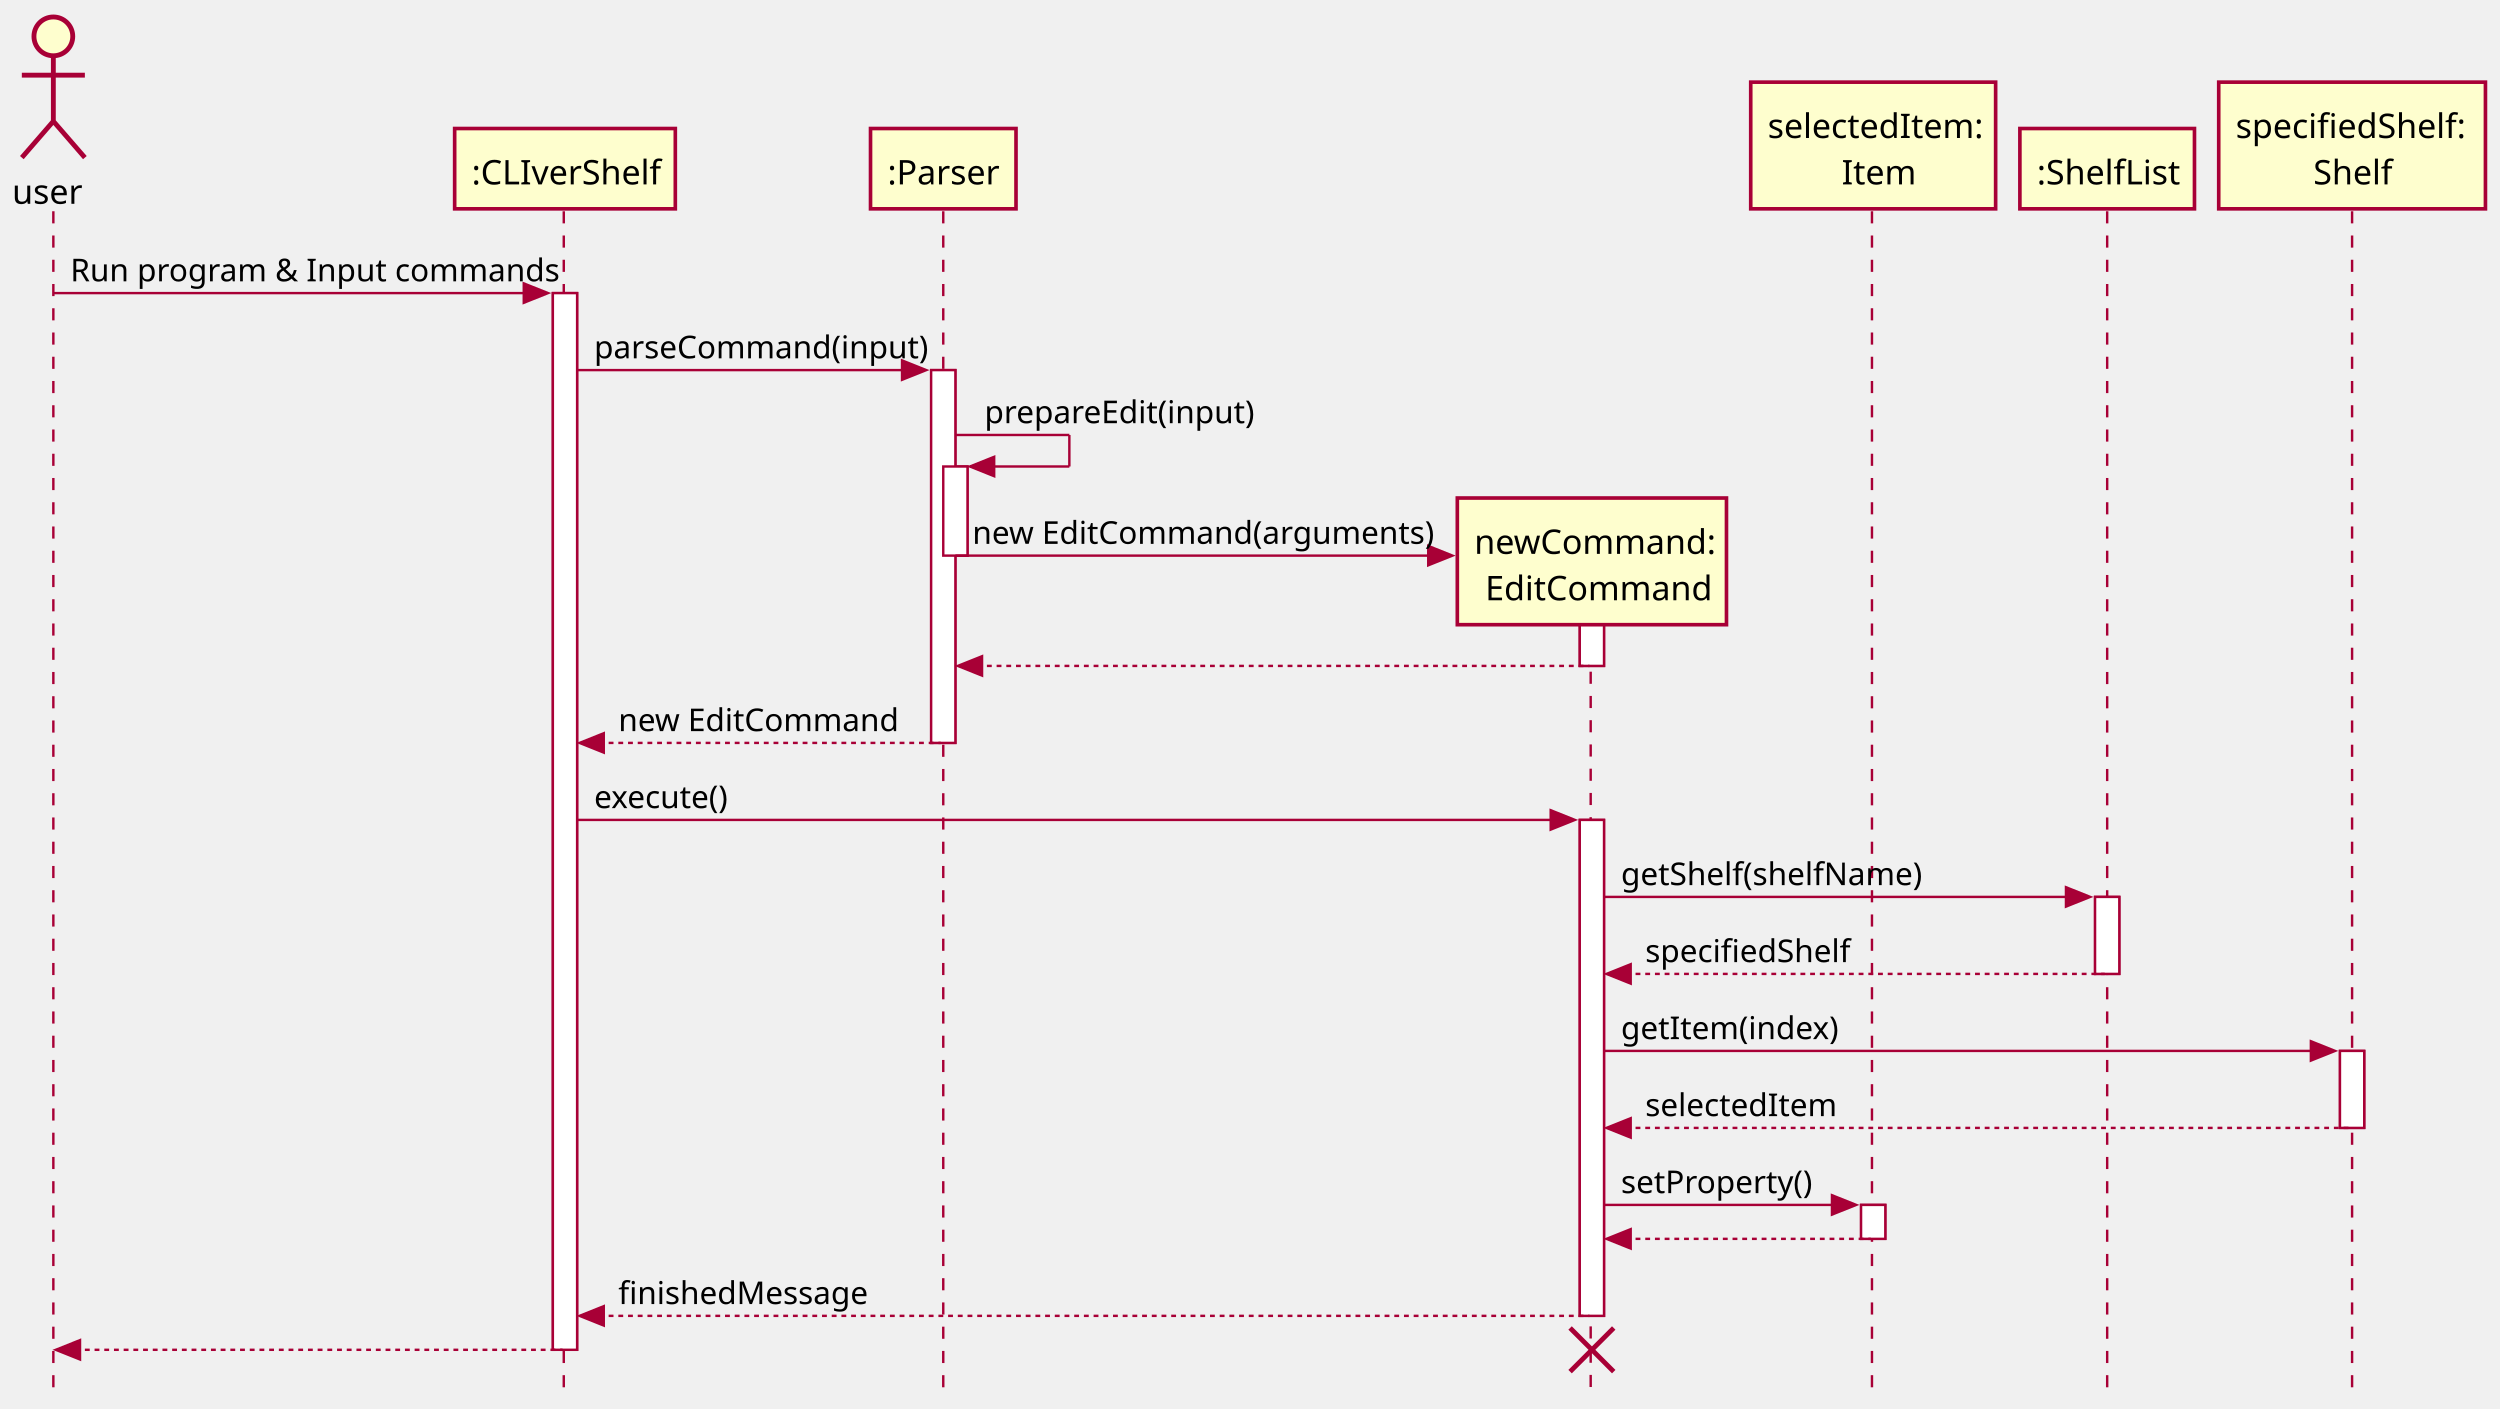
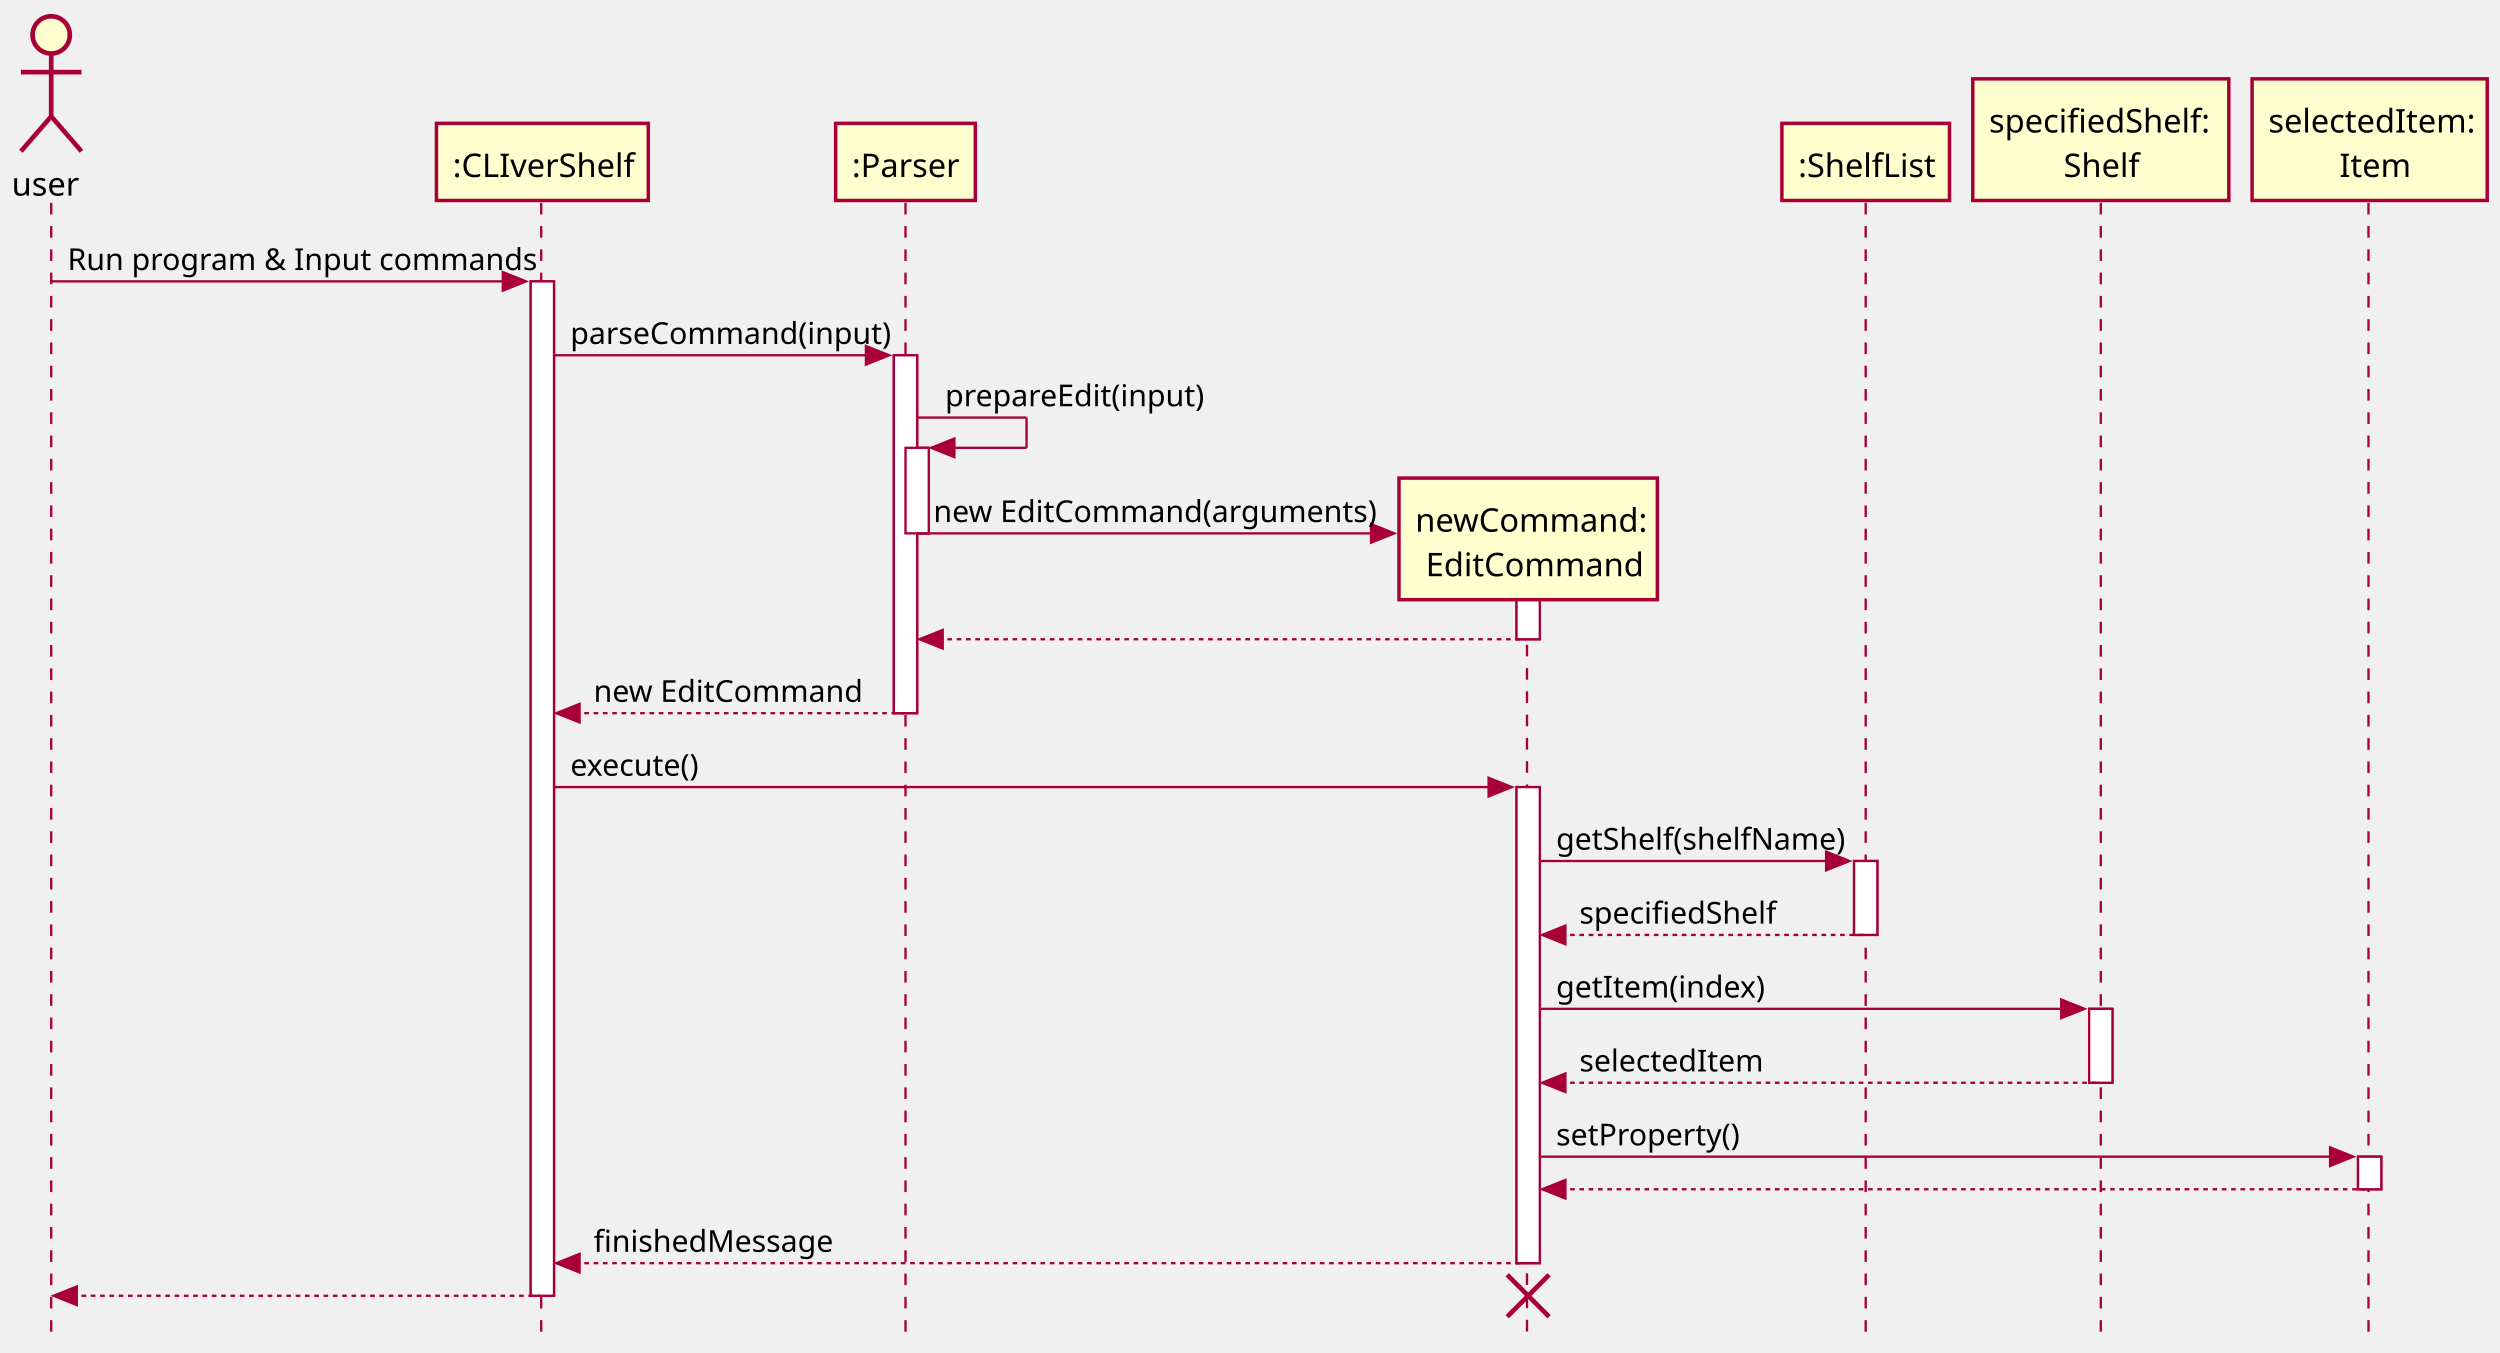
- <svg xmlns="http://www.w3.org/2000/svg" contentScriptType="application/ecmascript" contentStyleType="text/css" height="581px" preserveAspectRatio="none" style="width:1031px;height:581px;background:#FFFFFF;" version="1.1" viewBox="0 0 1031 581" width="1031px" zoomAndPan="magnify">
+ <svg xmlns="http://www.w3.org/2000/svg" contentScriptType="application/ecmascript" contentStyleType="text/css" height="581px" preserveAspectRatio="none" style="width:1074px;height:581px;background:#FFFFFF;" version="1.1" viewBox="0 0 1074 581" width="1074px" zoomAndPan="magnify">
  <defs />
  <g>
    <rect fill="#FFFFFF" height="435.784" style="stroke:#A80036;stroke-width:1.0;" width="10" x="228" y="120.874" />
    <rect fill="#FFFFFF" height="153.749" style="stroke:#A80036;stroke-width:1.0;" width="10" x="384" y="152.629" />
    <rect fill="#FFFFFF" height="36.754" style="stroke:#A80036;stroke-width:1.0;" width="10" x="389" y="192.383" />
    <rect fill="#FFFFFF" height="35.486" style="stroke:#A80036;stroke-width:1.0;" width="10" x="651.5" y="239.138" />
    <rect fill="#FFFFFF" height="204.526" style="stroke:#A80036;stroke-width:1.0;" width="10" x="651.5" y="338.132" />
-     <rect fill="#FFFFFF" height="14" style="stroke:#A80036;stroke-width:1.0;" width="10" x="767.5" y="496.904" />
-     <rect fill="#FFFFFF" height="31.754" style="stroke:#A80036;stroke-width:1.0;" width="10" x="864" y="369.887" />
-     <rect fill="#FFFFFF" height="31.754" style="stroke:#A80036;stroke-width:1.0;" width="10" x="965" y="433.396" />
+     <rect fill="#FFFFFF" height="31.754" style="stroke:#A80036;stroke-width:1.0;" width="10" x="796.5" y="369.887" />
+     <rect fill="#FFFFFF" height="31.754" style="stroke:#A80036;stroke-width:1.0;" width="10" x="897.5" y="433.396" />
+     <rect fill="#FFFFFF" height="14" style="stroke:#A80036;stroke-width:1.0;" width="10" x="1013" y="496.904" />
    <line style="stroke:#A80036;stroke-width:1.0;stroke-dasharray:5.0,5.0;" x1="22" x2="22" y1="87.12" y2="574.659" />
    <line style="stroke:#A80036;stroke-width:1.0;stroke-dasharray:5.0,5.0;" x1="232.5" x2="232.5" y1="87.12" y2="574.659" />
    <line style="stroke:#A80036;stroke-width:1.0;stroke-dasharray:5.0,5.0;" x1="389" x2="389" y1="87.12" y2="574.659" />
    <line style="stroke:#A80036;stroke-width:1.0;stroke-dasharray:5.0,5.0;" x1="656" x2="656" y1="247.003" y2="574.659" />
-     <line style="stroke:#A80036;stroke-width:1.0;stroke-dasharray:5.0,5.0;" x1="772" x2="772" y1="87.12" y2="574.659" />
-     <line style="stroke:#A80036;stroke-width:1.0;stroke-dasharray:5.0,5.0;" x1="869" x2="869" y1="87.12" y2="574.659" />
-     <line style="stroke:#A80036;stroke-width:1.0;stroke-dasharray:5.0,5.0;" x1="970" x2="970" y1="87.12" y2="574.659" />
+     <line style="stroke:#A80036;stroke-width:1.0;stroke-dasharray:5.0,5.0;" x1="801.5" x2="801.5" y1="87.12" y2="574.659" />
+     <line style="stroke:#A80036;stroke-width:1.0;stroke-dasharray:5.0,5.0;" x1="902.5" x2="902.5" y1="87.12" y2="574.659" />
+     <line style="stroke:#A80036;stroke-width:1.0;stroke-dasharray:5.0,5.0;" x1="1017.5" x2="1017.5" y1="87.12" y2="574.659" />
    <text fill="#000000" font-family="sans-serif" font-size="14" lengthAdjust="spacing" textLength="28" x="5" y="84.044">user</text>
    <ellipse cx="22" cy="15" fill="#FEFECE" rx="8" ry="8" style="stroke:#A80036;stroke-width:2.0;" />
    <path d="M22,23 L22,50 M9,31 L35,31 M22,50 L9,65 M22,50 L35,65 " fill="none" style="stroke:#A80036;stroke-width:2.0;" />
    <rect fill="#FEFECE" height="33.12" style="stroke:#A80036;stroke-width:1.5;" width="91" x="187.5" y="53" />
    <text fill="#000000" font-family="sans-serif" font-size="14" lengthAdjust="spacing" textLength="77" x="194.5" y="76.044">:CLIverShelf</text>
    <rect fill="#FEFECE" height="33.12" style="stroke:#A80036;stroke-width:1.5;" width="60" x="359" y="53" />
    <text fill="#000000" font-family="sans-serif" font-size="14" lengthAdjust="spacing" textLength="46" x="366" y="76.044">:Parser</text>
-     <rect fill="#FEFECE" height="52.24" style="stroke:#A80036;stroke-width:1.5;" width="101" x="722" y="33.88" />
-     <text fill="#000000" font-family="sans-serif" font-size="14" lengthAdjust="spacing" textLength="83" x="729" y="56.924">selectedItem:</text>
-     <text fill="#000000" font-family="sans-serif" font-size="14" lengthAdjust="spacing" textLength="26" x="759.5" y="76.044">Item</text>
-     <rect fill="#FEFECE" height="33.12" style="stroke:#A80036;stroke-width:1.5;" width="72" x="833" y="53" />
-     <text fill="#000000" font-family="sans-serif" font-size="14" lengthAdjust="spacing" textLength="58" x="840" y="76.044">:ShelfList</text>
-     <rect fill="#FEFECE" height="52.24" style="stroke:#A80036;stroke-width:1.5;" width="110" x="915" y="33.88" />
-     <text fill="#000000" font-family="sans-serif" font-size="14" lengthAdjust="spacing" textLength="92" x="922" y="56.924">specifiedShelf:</text>
-     <text fill="#000000" font-family="sans-serif" font-size="14" lengthAdjust="spacing" textLength="32" x="954" y="76.044">Shelf</text>
+     <rect fill="#FEFECE" height="33.12" style="stroke:#A80036;stroke-width:1.5;" width="72" x="765.5" y="53" />
+     <text fill="#000000" font-family="sans-serif" font-size="14" lengthAdjust="spacing" textLength="58" x="772.5" y="76.044">:ShelfList</text>
+     <rect fill="#FEFECE" height="52.24" style="stroke:#A80036;stroke-width:1.5;" width="110" x="847.5" y="33.88" />
+     <text fill="#000000" font-family="sans-serif" font-size="14" lengthAdjust="spacing" textLength="92" x="854.5" y="56.924">specifiedShelf:</text>
+     <text fill="#000000" font-family="sans-serif" font-size="14" lengthAdjust="spacing" textLength="32" x="886.5" y="76.044">Shelf</text>
+     <rect fill="#FEFECE" height="52.24" style="stroke:#A80036;stroke-width:1.5;" width="101" x="967.5" y="33.88" />
+     <text fill="#000000" font-family="sans-serif" font-size="14" lengthAdjust="spacing" textLength="83" x="974.5" y="56.924">selectedItem:</text>
+     <text fill="#000000" font-family="sans-serif" font-size="14" lengthAdjust="spacing" textLength="26" x="1005" y="76.044">Item</text>
    <rect fill="#FFFFFF" height="435.784" style="stroke:#A80036;stroke-width:1.0;" width="10" x="228" y="120.874" />
    <rect fill="#FFFFFF" height="153.749" style="stroke:#A80036;stroke-width:1.0;" width="10" x="384" y="152.629" />
    <rect fill="#FFFFFF" height="36.754" style="stroke:#A80036;stroke-width:1.0;" width="10" x="389" y="192.383" />
    <rect fill="#FFFFFF" height="35.486" style="stroke:#A80036;stroke-width:1.0;" width="10" x="651.5" y="239.138" />
    <rect fill="#FFFFFF" height="204.526" style="stroke:#A80036;stroke-width:1.0;" width="10" x="651.5" y="338.132" />
-     <rect fill="#FFFFFF" height="14" style="stroke:#A80036;stroke-width:1.0;" width="10" x="767.5" y="496.904" />
-     <rect fill="#FFFFFF" height="31.754" style="stroke:#A80036;stroke-width:1.0;" width="10" x="864" y="369.887" />
-     <rect fill="#FFFFFF" height="31.754" style="stroke:#A80036;stroke-width:1.0;" width="10" x="965" y="433.396" />
+     <rect fill="#FFFFFF" height="31.754" style="stroke:#A80036;stroke-width:1.0;" width="10" x="796.5" y="369.887" />
+     <rect fill="#FFFFFF" height="31.754" style="stroke:#A80036;stroke-width:1.0;" width="10" x="897.5" y="433.396" />
+     <rect fill="#FFFFFF" height="14" style="stroke:#A80036;stroke-width:1.0;" width="10" x="1013" y="496.904" />
    <polygon fill="#A80036" points="216,116.874,226,120.874,216,124.874" style="stroke:#A80036;stroke-width:1.0;" />
    <line style="stroke:#A80036;stroke-width:1.0;" x1="22" x2="222" y1="120.874" y2="120.874" />
    <text fill="#000000" font-family="sans-serif" font-size="13" lengthAdjust="spacing" textLength="187" x="29" y="116.018">Run program &amp; Input commands</text>
    <polygon fill="#A80036" points="372,148.629,382,152.629,372,156.629" style="stroke:#A80036;stroke-width:1.0;" />
    <line style="stroke:#A80036;stroke-width:1.0;" x1="238" x2="378" y1="152.629" y2="152.629" />
    <text fill="#000000" font-family="sans-serif" font-size="13" lengthAdjust="spacing" textLength="127" x="245" y="147.773">parseCommand(input)</text>
    <line style="stroke:#A80036;stroke-width:1.0;" x1="394" x2="441" y1="179.383" y2="179.383" />
    <line style="stroke:#A80036;stroke-width:1.0;" x1="441" x2="441" y1="179.383" y2="192.383" />
    <line style="stroke:#A80036;stroke-width:1.0;" x1="400" x2="441" y1="192.383" y2="192.383" />
    <polygon fill="#A80036" points="410,188.383,400,192.383,410,196.383" style="stroke:#A80036;stroke-width:1.0;" />
    <text fill="#000000" font-family="sans-serif" font-size="13" lengthAdjust="spacing" textLength="102" x="406" y="174.527">prepareEdit(input)</text>
    <polygon fill="#A80036" points="589,225.138,599,229.138,589,233.138" style="stroke:#A80036;stroke-width:1.0;" />
    <line style="stroke:#A80036;stroke-width:1.0;" x1="394" x2="595" y1="229.138" y2="229.138" />
    <text fill="#000000" font-family="sans-serif" font-size="13" lengthAdjust="spacing" textLength="178" x="401" y="224.281">new EditCommand(arguments)</text>
    <rect fill="#FEFECE" height="52.24" style="stroke:#A80036;stroke-width:1.5;" width="111" x="601" y="205.383" />
    <text fill="#000000" font-family="sans-serif" font-size="14" lengthAdjust="spacing" textLength="93" x="608" y="228.427">newCommand:</text>
    <text fill="#000000" font-family="sans-serif" font-size="14" lengthAdjust="spacing" textLength="88" x="612.5" y="247.547">EditCommand</text>
    <polygon fill="#A80036" points="405,270.623,395,274.623,405,278.623" style="stroke:#A80036;stroke-width:1.0;" />
    <line style="stroke:#A80036;stroke-width:1.0;stroke-dasharray:2.0,2.0;" x1="399" x2="655.5" y1="274.623" y2="274.623" />
    <polygon fill="#A80036" points="249,302.378,239,306.378,249,310.378" style="stroke:#A80036;stroke-width:1.0;" />
    <line style="stroke:#A80036;stroke-width:1.0;stroke-dasharray:2.0,2.0;" x1="243" x2="388" y1="306.378" y2="306.378" />
    <text fill="#000000" font-family="sans-serif" font-size="13" lengthAdjust="spacing" textLength="109" x="255" y="301.522">new EditCommand</text>
    <polygon fill="#A80036" points="639.5,334.132,649.5,338.132,639.5,342.132" style="stroke:#A80036;stroke-width:1.0;" />
    <line style="stroke:#A80036;stroke-width:1.0;" x1="238" x2="645.5" y1="338.132" y2="338.132" />
    <text fill="#000000" font-family="sans-serif" font-size="13" lengthAdjust="spacing" textLength="54" x="245" y="333.276">execute()</text>
-     <polygon fill="#A80036" points="852,365.887,862,369.887,852,373.887" style="stroke:#A80036;stroke-width:1.0;" />
-     <line style="stroke:#A80036;stroke-width:1.0;" x1="661.5" x2="858" y1="369.887" y2="369.887" />
+     <polygon fill="#A80036" points="784.5,365.887,794.5,369.887,784.5,373.887" style="stroke:#A80036;stroke-width:1.0;" />
+     <line style="stroke:#A80036;stroke-width:1.0;" x1="661.5" x2="790.5" y1="369.887" y2="369.887" />
    <text fill="#000000" font-family="sans-serif" font-size="13" lengthAdjust="spacing" textLength="116" x="668.5" y="365.03">getShelf(shelfName)</text>
    <polygon fill="#A80036" points="672.5,397.641,662.5,401.641,672.5,405.641" style="stroke:#A80036;stroke-width:1.0;" />
-     <line style="stroke:#A80036;stroke-width:1.0;stroke-dasharray:2.0,2.0;" x1="666.5" x2="868" y1="401.641" y2="401.641" />
+     <line style="stroke:#A80036;stroke-width:1.0;stroke-dasharray:2.0,2.0;" x1="666.5" x2="800.5" y1="401.641" y2="401.641" />
    <text fill="#000000" font-family="sans-serif" font-size="13" lengthAdjust="spacing" textLength="80" x="678.5" y="396.785">specifiedShelf</text>
-     <polygon fill="#A80036" points="953,429.396,963,433.396,953,437.396" style="stroke:#A80036;stroke-width:1.0;" />
-     <line style="stroke:#A80036;stroke-width:1.0;" x1="661.5" x2="959" y1="433.396" y2="433.396" />
+     <polygon fill="#A80036" points="885.5,429.396,895.5,433.396,885.5,437.396" style="stroke:#A80036;stroke-width:1.0;" />
+     <line style="stroke:#A80036;stroke-width:1.0;" x1="661.5" x2="891.5" y1="433.396" y2="433.396" />
    <text fill="#000000" font-family="sans-serif" font-size="13" lengthAdjust="spacing" textLength="82" x="668.5" y="428.539">getItem(index)</text>
    <polygon fill="#A80036" points="672.5,461.15,662.5,465.15,672.5,469.15" style="stroke:#A80036;stroke-width:1.0;" />
-     <line style="stroke:#A80036;stroke-width:1.0;stroke-dasharray:2.0,2.0;" x1="666.5" x2="969" y1="465.15" y2="465.15" />
+     <line style="stroke:#A80036;stroke-width:1.0;stroke-dasharray:2.0,2.0;" x1="666.5" x2="901.5" y1="465.15" y2="465.15" />
    <text fill="#000000" font-family="sans-serif" font-size="13" lengthAdjust="spacing" textLength="74" x="678.5" y="460.293">selectedItem</text>
-     <polygon fill="#A80036" points="755.5,492.904,765.5,496.904,755.5,500.904" style="stroke:#A80036;stroke-width:1.0;" />
-     <line style="stroke:#A80036;stroke-width:1.0;" x1="661.5" x2="761.5" y1="496.904" y2="496.904" />
+     <polygon fill="#A80036" points="1001,492.904,1011,496.904,1001,500.904" style="stroke:#A80036;stroke-width:1.0;" />
+     <line style="stroke:#A80036;stroke-width:1.0;" x1="661.5" x2="1007" y1="496.904" y2="496.904" />
    <text fill="#000000" font-family="sans-serif" font-size="13" lengthAdjust="spacing" textLength="75" x="668.5" y="492.048">setProperty()</text>
    <polygon fill="#A80036" points="672.5,506.904,662.5,510.904,672.5,514.904" style="stroke:#A80036;stroke-width:1.0;" />
-     <line style="stroke:#A80036;stroke-width:1.0;stroke-dasharray:2.0,2.0;" x1="666.5" x2="771.5" y1="510.904" y2="510.904" />
+     <line style="stroke:#A80036;stroke-width:1.0;stroke-dasharray:2.0,2.0;" x1="666.5" x2="1017" y1="510.904" y2="510.904" />
    <polygon fill="#A80036" points="249,538.659,239,542.659,249,546.659" style="stroke:#A80036;stroke-width:1.0;" />
    <line style="stroke:#A80036;stroke-width:1.0;stroke-dasharray:2.0,2.0;" x1="243" x2="655.5" y1="542.659" y2="542.659" />
    <text fill="#000000" font-family="sans-serif" font-size="13" lengthAdjust="spacing" textLength="97" x="255" y="537.802">finishedMessage</text>
    <polygon fill="#A80036" points="33,552.659,23,556.659,33,560.659" style="stroke:#A80036;stroke-width:1.0;" />
    <line style="stroke:#A80036;stroke-width:1.0;stroke-dasharray:2.0,2.0;" x1="27" x2="232" y1="556.659" y2="556.659" />
    <line style="stroke:#A80036;stroke-width:2.0;" x1="647.5" x2="665.5" y1="547.659" y2="565.659" />
    <line style="stroke:#A80036;stroke-width:2.0;" x1="647.5" x2="665.5" y1="565.659" y2="547.659" />
  </g>
</svg>
